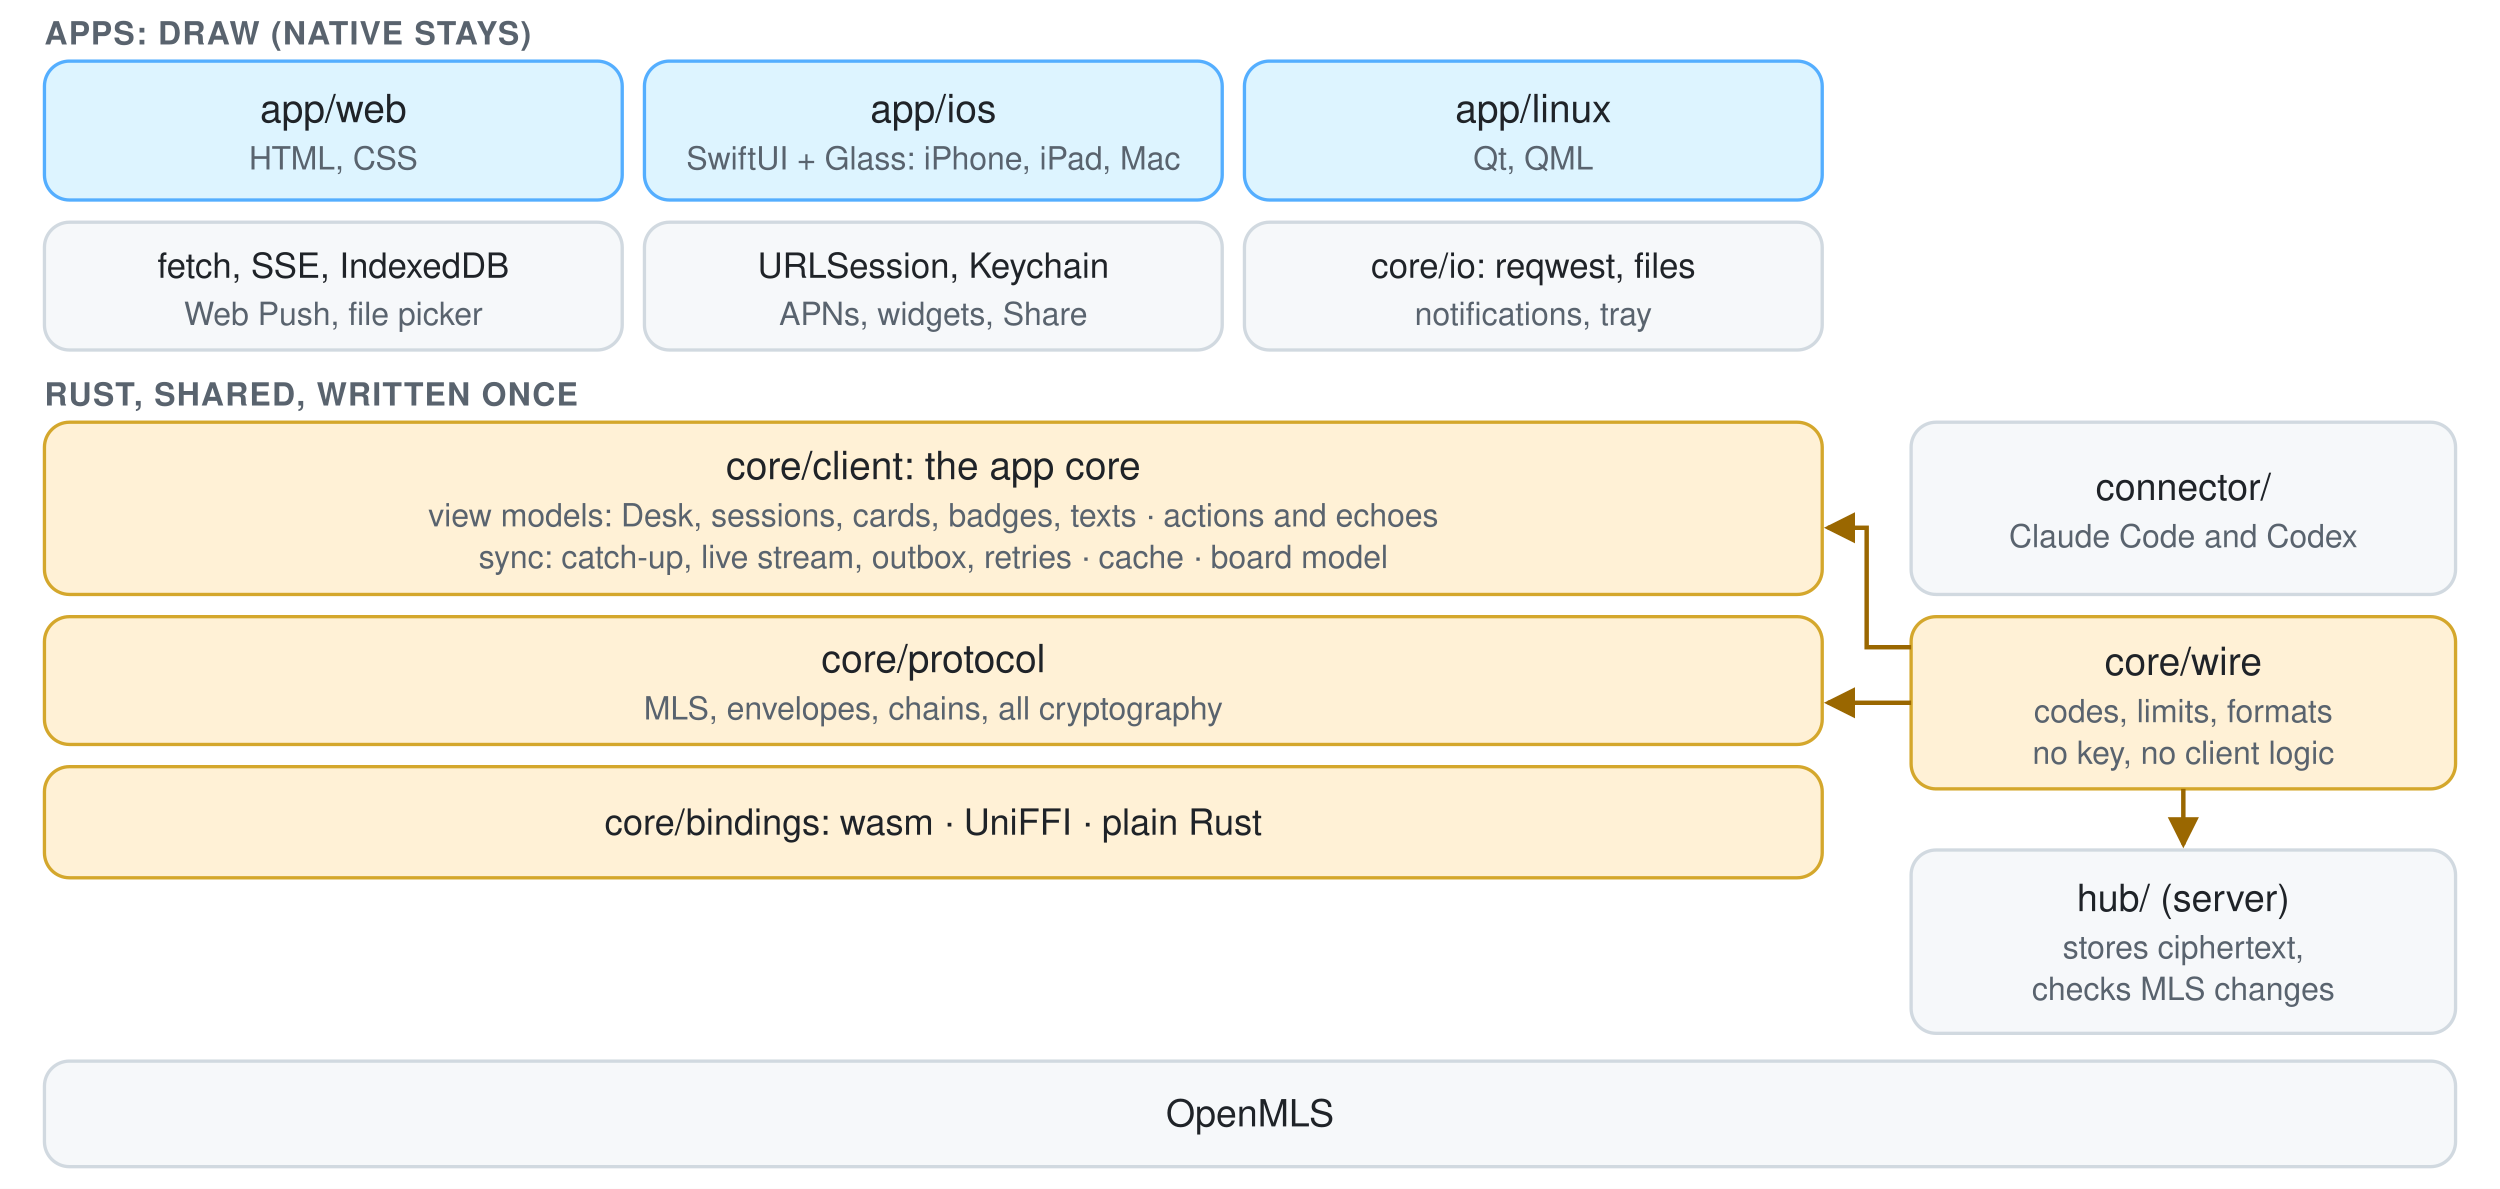
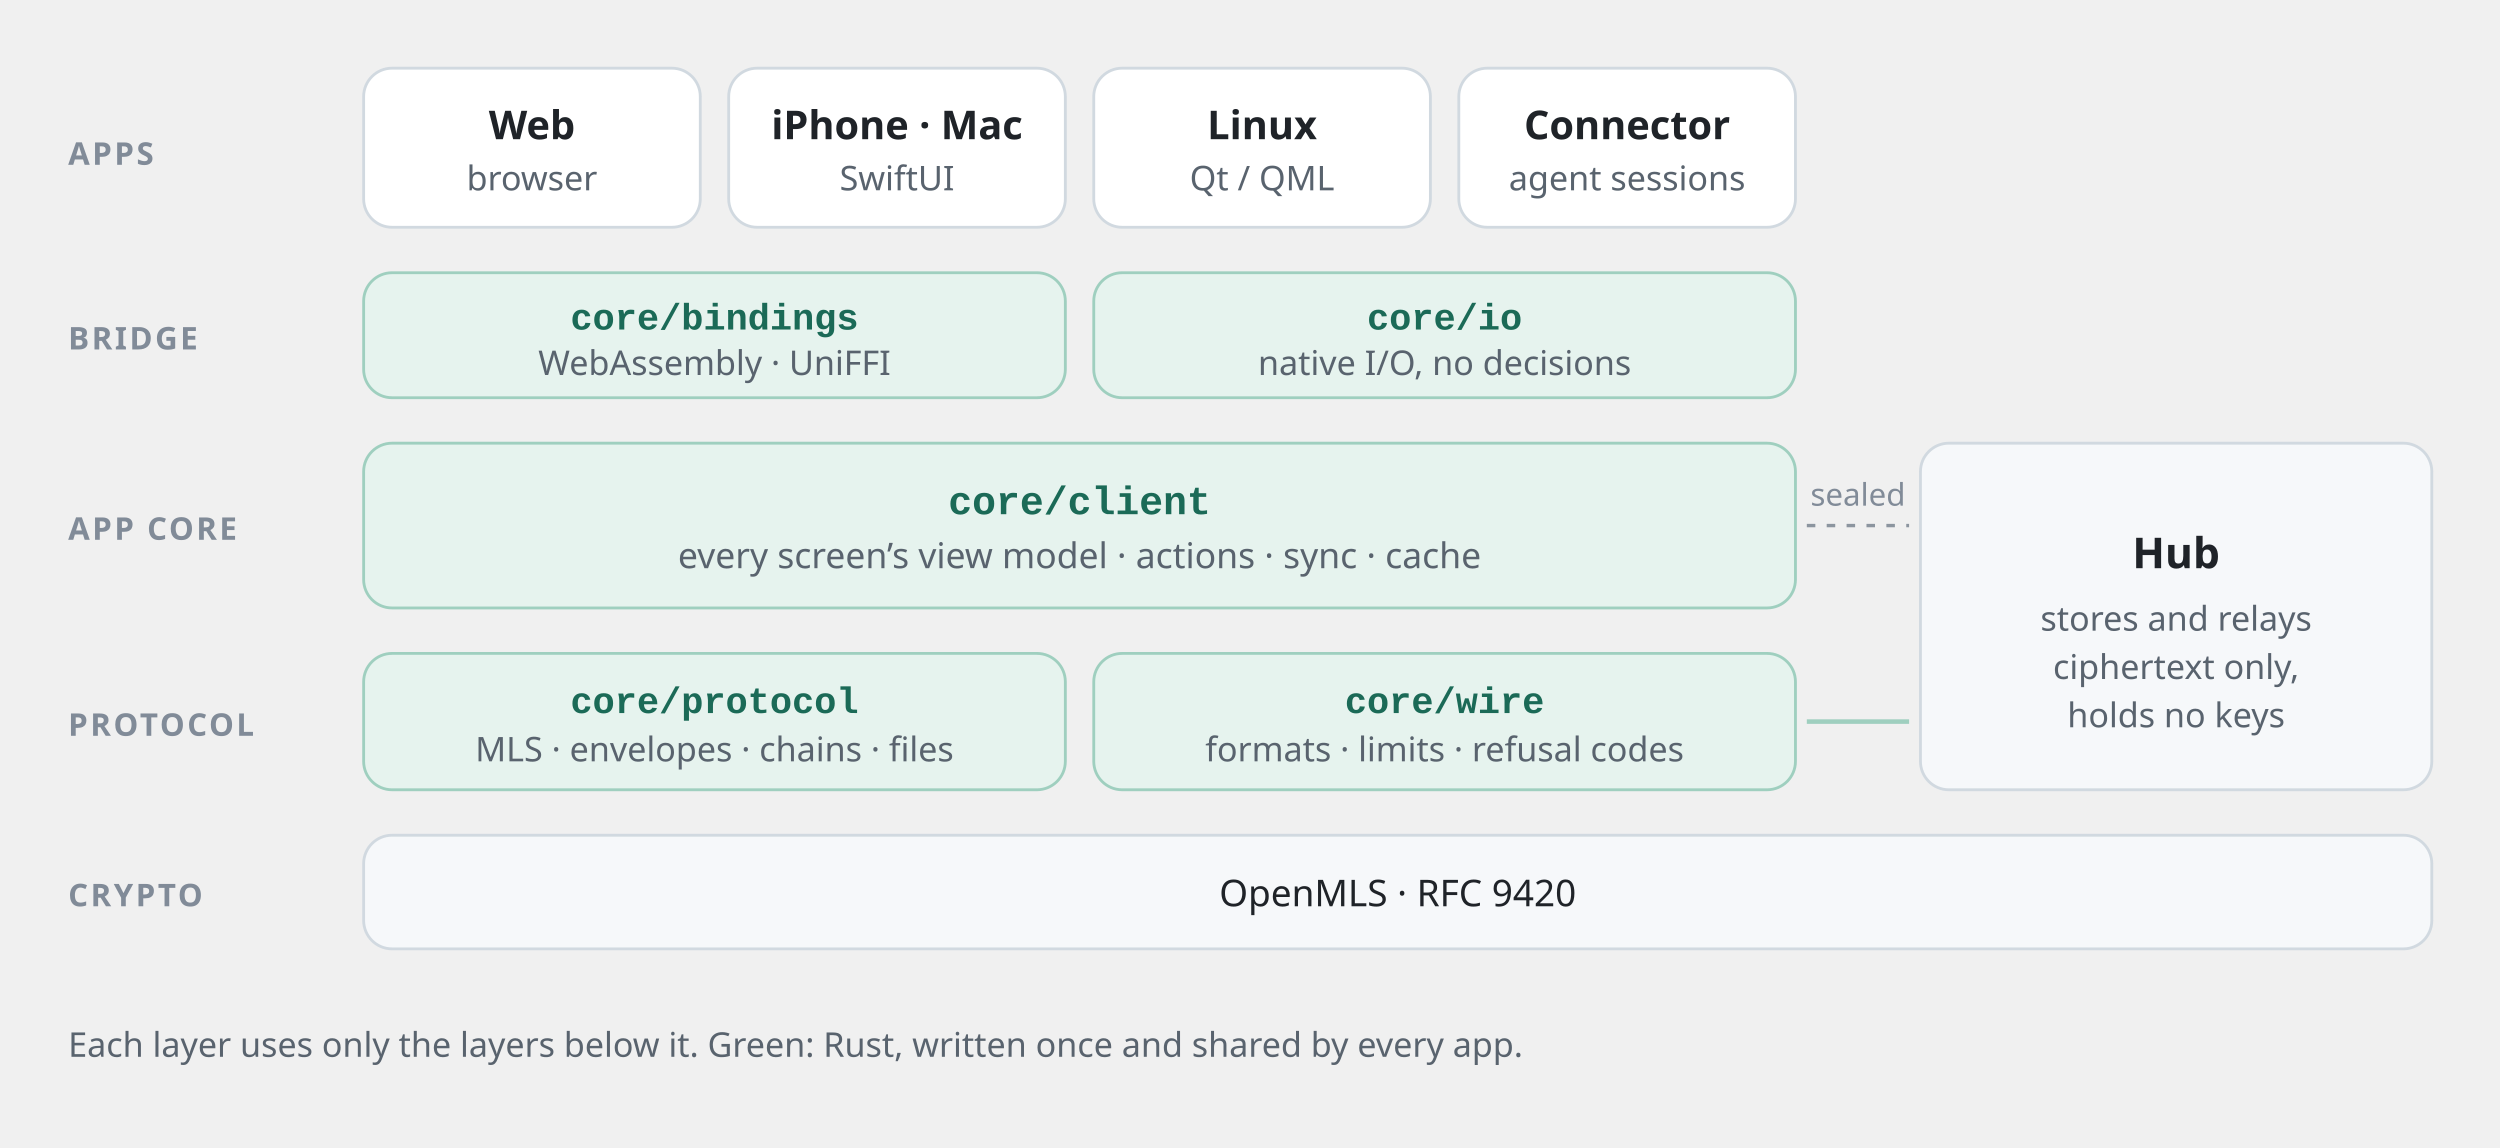
- <svg xmlns="http://www.w3.org/2000/svg" width="900" height="428" viewBox="0 0 900 428" role="img" aria-label="Trommi's architecture: the apps draw, core/client decides, core/protocol holds the cryptography, core/wire holds what the hub and the app core read the same way">
-   <rect width="900" height="428" fill="#ffffff" />
-   <g font-family="-apple-system,BlinkMacSystemFont,'Segoe UI',Helvetica,Arial,sans-serif">
-     <text x="16" y="16" font-size="11.5" font-weight="600" text-anchor="start" letter-spacing=".04em" fill="#59636e">APPS: DRAW (NATIVE STAYS)</text>
-     <rect x="16.0" y="22" width="208.0" height="50" rx="9" fill="#ddf4ff" stroke="#54aeff" stroke-width="1.2" />
-     <text x="120.0" y="44" text-anchor="middle" font-size="14" fill="#1f2328">app/web</text>
-     <text x="120.0" y="61" text-anchor="middle" font-size="11.5" fill="#59636e">HTML, CSS</text>
-     <rect x="16.0" y="80" width="208.0" height="46" rx="9" fill="#f6f8fa" stroke="#d1d9e0" stroke-width="1.2" />
-     <text x="120.0" y="100" text-anchor="middle" font-size="12.5" fill="#1f2328">fetch, SSE, IndexedDB</text>
-     <text x="120.0" y="117" text-anchor="middle" font-size="11.5" fill="#59636e">Web Push, file picker</text>
-     <rect x="232.0" y="22" width="208.0" height="50" rx="9" fill="#ddf4ff" stroke="#54aeff" stroke-width="1.2" />
-     <text x="336.0" y="44" text-anchor="middle" font-size="14" fill="#1f2328">app/ios</text>
-     <text x="336.0" y="61" text-anchor="middle" font-size="11.5" fill="#59636e">SwiftUI + Glass: iPhone, iPad, Mac</text>
-     <rect x="232.0" y="80" width="208.0" height="46" rx="9" fill="#f6f8fa" stroke="#d1d9e0" stroke-width="1.2" />
-     <text x="336.0" y="100" text-anchor="middle" font-size="12.5" fill="#1f2328">URLSession, Keychain</text>
-     <text x="336.0" y="117" text-anchor="middle" font-size="11.5" fill="#59636e">APNs, widgets, Share</text>
-     <rect x="448.0" y="22" width="208.0" height="50" rx="9" fill="#ddf4ff" stroke="#54aeff" stroke-width="1.2" />
-     <text x="552.0" y="44" text-anchor="middle" font-size="14" fill="#1f2328">app/linux</text>
-     <text x="552.0" y="61" text-anchor="middle" font-size="11.5" fill="#59636e">Qt, QML</text>
-     <rect x="448.0" y="80" width="208.0" height="46" rx="9" fill="#f6f8fa" stroke="#d1d9e0" stroke-width="1.2" />
-     <text x="552.0" y="100" text-anchor="middle" font-size="12.5" fill="#1f2328">core/io: reqwest, files</text>
-     <text x="552.0" y="117" text-anchor="middle" font-size="11.5" fill="#59636e">notifications, tray</text>
-     <text x="16" y="146" font-size="11.5" font-weight="600" text-anchor="start" letter-spacing=".04em" fill="#59636e">RUST, SHARED, WRITTEN ONCE</text>
-     <rect x="16" y="152" width="640" height="62" rx="9" fill="#fff1d6" stroke="#d4a72c" stroke-width="1.2" />
-     <text x="336.0" y="172.5" text-anchor="middle" font-size="14" fill="#1f2328">core/client: the app core</text>
-     <text x="336.0" y="189.5" text-anchor="middle" font-size="11.5" fill="#59636e">view models: Desk, sessions, cards, badges, texts · actions and echoes</text>
-     <text x="336.0" y="204.5" text-anchor="middle" font-size="11.5" fill="#59636e">sync: catch-up, live stream, outbox, retries · cache · board model</text>
-     <rect x="16" y="222" width="640" height="46" rx="9" fill="#fff1d6" stroke="#d4a72c" stroke-width="1.2" />
-     <text x="336.0" y="242" text-anchor="middle" font-size="14" fill="#1f2328">core/protocol</text>
-     <text x="336.0" y="259" text-anchor="middle" font-size="11.5" fill="#59636e">MLS, envelopes, chains, all cryptography</text>
-     <rect x="16" y="276" width="640" height="40" rx="9" fill="#fff1d6" stroke="#d4a72c" stroke-width="1.2" />
-     <text x="336.0" y="300.5" text-anchor="middle" font-size="13" fill="#1f2328">core/bindings: wasm · UniFFI · plain Rust</text>
-     <rect x="688" y="152" width="196" height="62" rx="9" fill="#f6f8fa" stroke="#d1d9e0" stroke-width="1.2" />
-     <text x="786.0" y="180" text-anchor="middle" font-size="13.5" fill="#1f2328">connector/</text>
-     <text x="786.0" y="197" text-anchor="middle" font-size="11.5" fill="#59636e">Claude Code and Codex</text>
-     <rect x="688" y="222" width="196" height="62" rx="9" fill="#fff1d6" stroke="#d4a72c" stroke-width="1.2" />
-     <text x="786.0" y="243" text-anchor="middle" font-size="14" fill="#1f2328">core/wire</text>
-     <text x="786.0" y="260" text-anchor="middle" font-size="11.5" fill="#59636e">codes, limits, formats</text>
-     <text x="786.0" y="275" text-anchor="middle" font-size="11.5" fill="#59636e">no key, no client logic</text>
-     <rect x="688" y="306" width="196" height="66" rx="9" fill="#f6f8fa" stroke="#d1d9e0" stroke-width="1.2" />
-     <text x="786.0" y="328" text-anchor="middle" font-size="13.5" fill="#1f2328">hub/ (server)</text>
-     <text x="786.0" y="345" text-anchor="middle" font-size="11.5" fill="#59636e">stores ciphertext,</text>
-     <text x="786.0" y="360" text-anchor="middle" font-size="11.5" fill="#59636e">checks MLS changes</text>
-     <defs>
-       <marker id="head" viewBox="0 0 8 8" refX="7" refY="4" markerWidth="7" markerHeight="7" orient="auto-start-reverse">
-         <path d="M0,0 L8,4 L0,8 z" fill="#9a6700" />
-       </marker>
-     </defs>
-     <path d="M786.0,284 V304" fill="none" stroke="#9a6700" stroke-width="1.6" marker-end="url(#head)" />
-     <path d="M688,253 H658" fill="none" stroke="#9a6700" stroke-width="1.6" marker-end="url(#head)" />
-     <path d="M688,233 H672 V190 H658" fill="none" stroke="#9a6700" stroke-width="1.6" marker-end="url(#head)" />
-     <rect x="16" y="382" width="868" height="38" rx="9" fill="#f6f8fa" stroke="#d1d9e0" stroke-width="1.2" />
-     <text x="450" y="405.5" text-anchor="middle" font-size="13.5" fill="#1f2328">OpenMLS</text>
+ <svg xmlns="http://www.w3.org/2000/svg" width="880" height="404" viewBox="0 0 880 404" role="img" aria-label="Trommi’s architecture: the apps draw; core/client decides; core/protocol and OpenMLS encrypt; the hub only stores and relays ciphertext">
+   <g font-family="-apple-system,BlinkMacSystemFont,'Segoe UI','Noto Sans',Helvetica,Arial,sans-serif">
+     <text x="24" y="58" font-size="11" font-weight="600" fill="#818b98" text-anchor="start" letter-spacing=".08em">APPS</text>
+     <rect x="128" y="24" width="118.5" height="56" rx="10" fill="#ffffff" stroke="#d1d9e0" />
+     <text x="187.25" y="49" font-size="14" font-weight="600" fill="#1f2328" text-anchor="middle">Web</text>
+     <text x="187.25" y="67" font-size="12" font-weight="400" fill="#59636e" text-anchor="middle">browser</text>
+     <rect x="256.5" y="24" width="118.5" height="56" rx="10" fill="#ffffff" stroke="#d1d9e0" />
+     <text x="315.75" y="49" font-size="14" font-weight="600" fill="#1f2328" text-anchor="middle">iPhone · Mac</text>
+     <text x="315.75" y="67" font-size="12" font-weight="400" fill="#59636e" text-anchor="middle">SwiftUI</text>
+     <rect x="385" y="24" width="118.5" height="56" rx="10" fill="#ffffff" stroke="#d1d9e0" />
+     <text x="444.25" y="49" font-size="14" font-weight="600" fill="#1f2328" text-anchor="middle">Linux</text>
+     <text x="444.25" y="67" font-size="12" font-weight="400" fill="#59636e" text-anchor="middle">Qt / QML</text>
+     <rect x="513.5" y="24" width="118.5" height="56" rx="10" fill="#ffffff" stroke="#d1d9e0" />
+     <text x="572.75" y="49" font-size="14" font-weight="600" fill="#1f2328" text-anchor="middle">Connector</text>
+     <text x="572.75" y="67" font-size="12" font-weight="400" fill="#59636e" text-anchor="middle">agent sessions</text>
+     <text x="24" y="123" font-size="11" font-weight="600" fill="#818b98" text-anchor="start" letter-spacing=".08em">BRIDGE</text>
+     <rect x="128" y="96" width="247" height="44" rx="10" fill="#e6f3ee" stroke="#9fcfbf" />
+     <text x="251.5" y="116" font-size="13" font-weight="600" fill="#1b6a57" text-anchor="middle" font-family="ui-monospace,SFMono-Regular,'SF Mono',Menlo,Consolas,'Liberation Mono',monospace">core/bindings</text>
+     <text x="251.5" y="132" font-size="12" font-weight="400" fill="#59636e" text-anchor="middle">WebAssembly · UniFFI</text>
+     <rect x="385" y="96" width="247" height="44" rx="10" fill="#e6f3ee" stroke="#9fcfbf" />
+     <text x="508.5" y="116" font-size="13" font-weight="600" fill="#1b6a57" text-anchor="middle" font-family="ui-monospace,SFMono-Regular,'SF Mono',Menlo,Consolas,'Liberation Mono',monospace">core/io</text>
+     <text x="508.5" y="132" font-size="12" font-weight="400" fill="#59636e" text-anchor="middle">native I/O, no decisions</text>
+     <text x="24" y="190" font-size="11" font-weight="600" fill="#818b98" text-anchor="start" letter-spacing=".08em">APP CORE</text>
+     <rect x="128" y="156" width="504" height="58" rx="10" fill="#e6f3ee" stroke="#9fcfbf" />
+     <text x="380" y="181" font-size="14" font-weight="600" fill="#1b6a57" text-anchor="middle" font-family="ui-monospace,SFMono-Regular,'SF Mono',Menlo,Consolas,'Liberation Mono',monospace">core/client</text>
+     <text x="380" y="200" font-size="12.5" font-weight="400" fill="#59636e" text-anchor="middle">every screen’s view model · actions · sync · cache</text>
+     <text x="24" y="259" font-size="11" font-weight="600" fill="#818b98" text-anchor="start" letter-spacing=".08em">PROTOCOL</text>
+     <rect x="128" y="230" width="247" height="48" rx="10" fill="#e6f3ee" stroke="#9fcfbf" />
+     <text x="251.5" y="251" font-size="13" font-weight="600" fill="#1b6a57" text-anchor="middle" font-family="ui-monospace,SFMono-Regular,'SF Mono',Menlo,Consolas,'Liberation Mono',monospace">core/protocol</text>
+     <text x="251.5" y="268" font-size="12" font-weight="400" fill="#59636e" text-anchor="middle">MLS · envelopes · chains · files</text>
+     <rect x="385" y="230" width="247" height="48" rx="10" fill="#e6f3ee" stroke="#9fcfbf" />
+     <text x="508.5" y="251" font-size="13" font-weight="600" fill="#1b6a57" text-anchor="middle" font-family="ui-monospace,SFMono-Regular,'SF Mono',Menlo,Consolas,'Liberation Mono',monospace">core/wire</text>
+     <text x="508.5" y="268" font-size="12" font-weight="400" fill="#59636e" text-anchor="middle">formats · limits · refusal codes</text>
+     <text x="24" y="319" font-size="11" font-weight="600" fill="#818b98" text-anchor="start" letter-spacing=".08em">CRYPTO</text>
+     <rect x="128" y="294" width="728" height="40" rx="10" fill="#f6f8fa" stroke="#d1d9e0" />
+     <text x="492" y="319" font-size="13" font-weight="400" fill="#1f2328" text-anchor="middle">OpenMLS  ·  RFC 9420</text>
+     <rect x="676" y="156" width="180" height="122" rx="10" fill="#f6f8fa" stroke="#d1d9e0" />
+     <text x="766" y="200" font-size="15" font-weight="600" fill="#1f2328" text-anchor="middle">Hub</text>
+     <text x="766" y="222" font-size="12" font-weight="400" fill="#59636e" text-anchor="middle">stores and relays</text>
+     <text x="766" y="239" font-size="12" font-weight="400" fill="#59636e" text-anchor="middle">ciphertext only,</text>
+     <text x="766" y="256" font-size="12" font-weight="400" fill="#59636e" text-anchor="middle">holds no keys</text>
+     <line x1="636" y1="185" x2="672" y2="185" stroke="#8c959f" stroke-width="1.2" stroke-dasharray="3 4" />
+     <text x="654" y="178" font-size="11" font-weight="400" fill="#818b98" text-anchor="middle">sealed</text>
+     <line x1="636" y1="254" x2="672" y2="254" stroke="#9fcfbf" stroke-width="1.6" />
+     <text x="24" y="372" font-size="12" font-weight="400" fill="#59636e" text-anchor="start">Each layer uses only the layers below it. Green: Rust, written once and shared by every app.</text>
  </g>
</svg>
